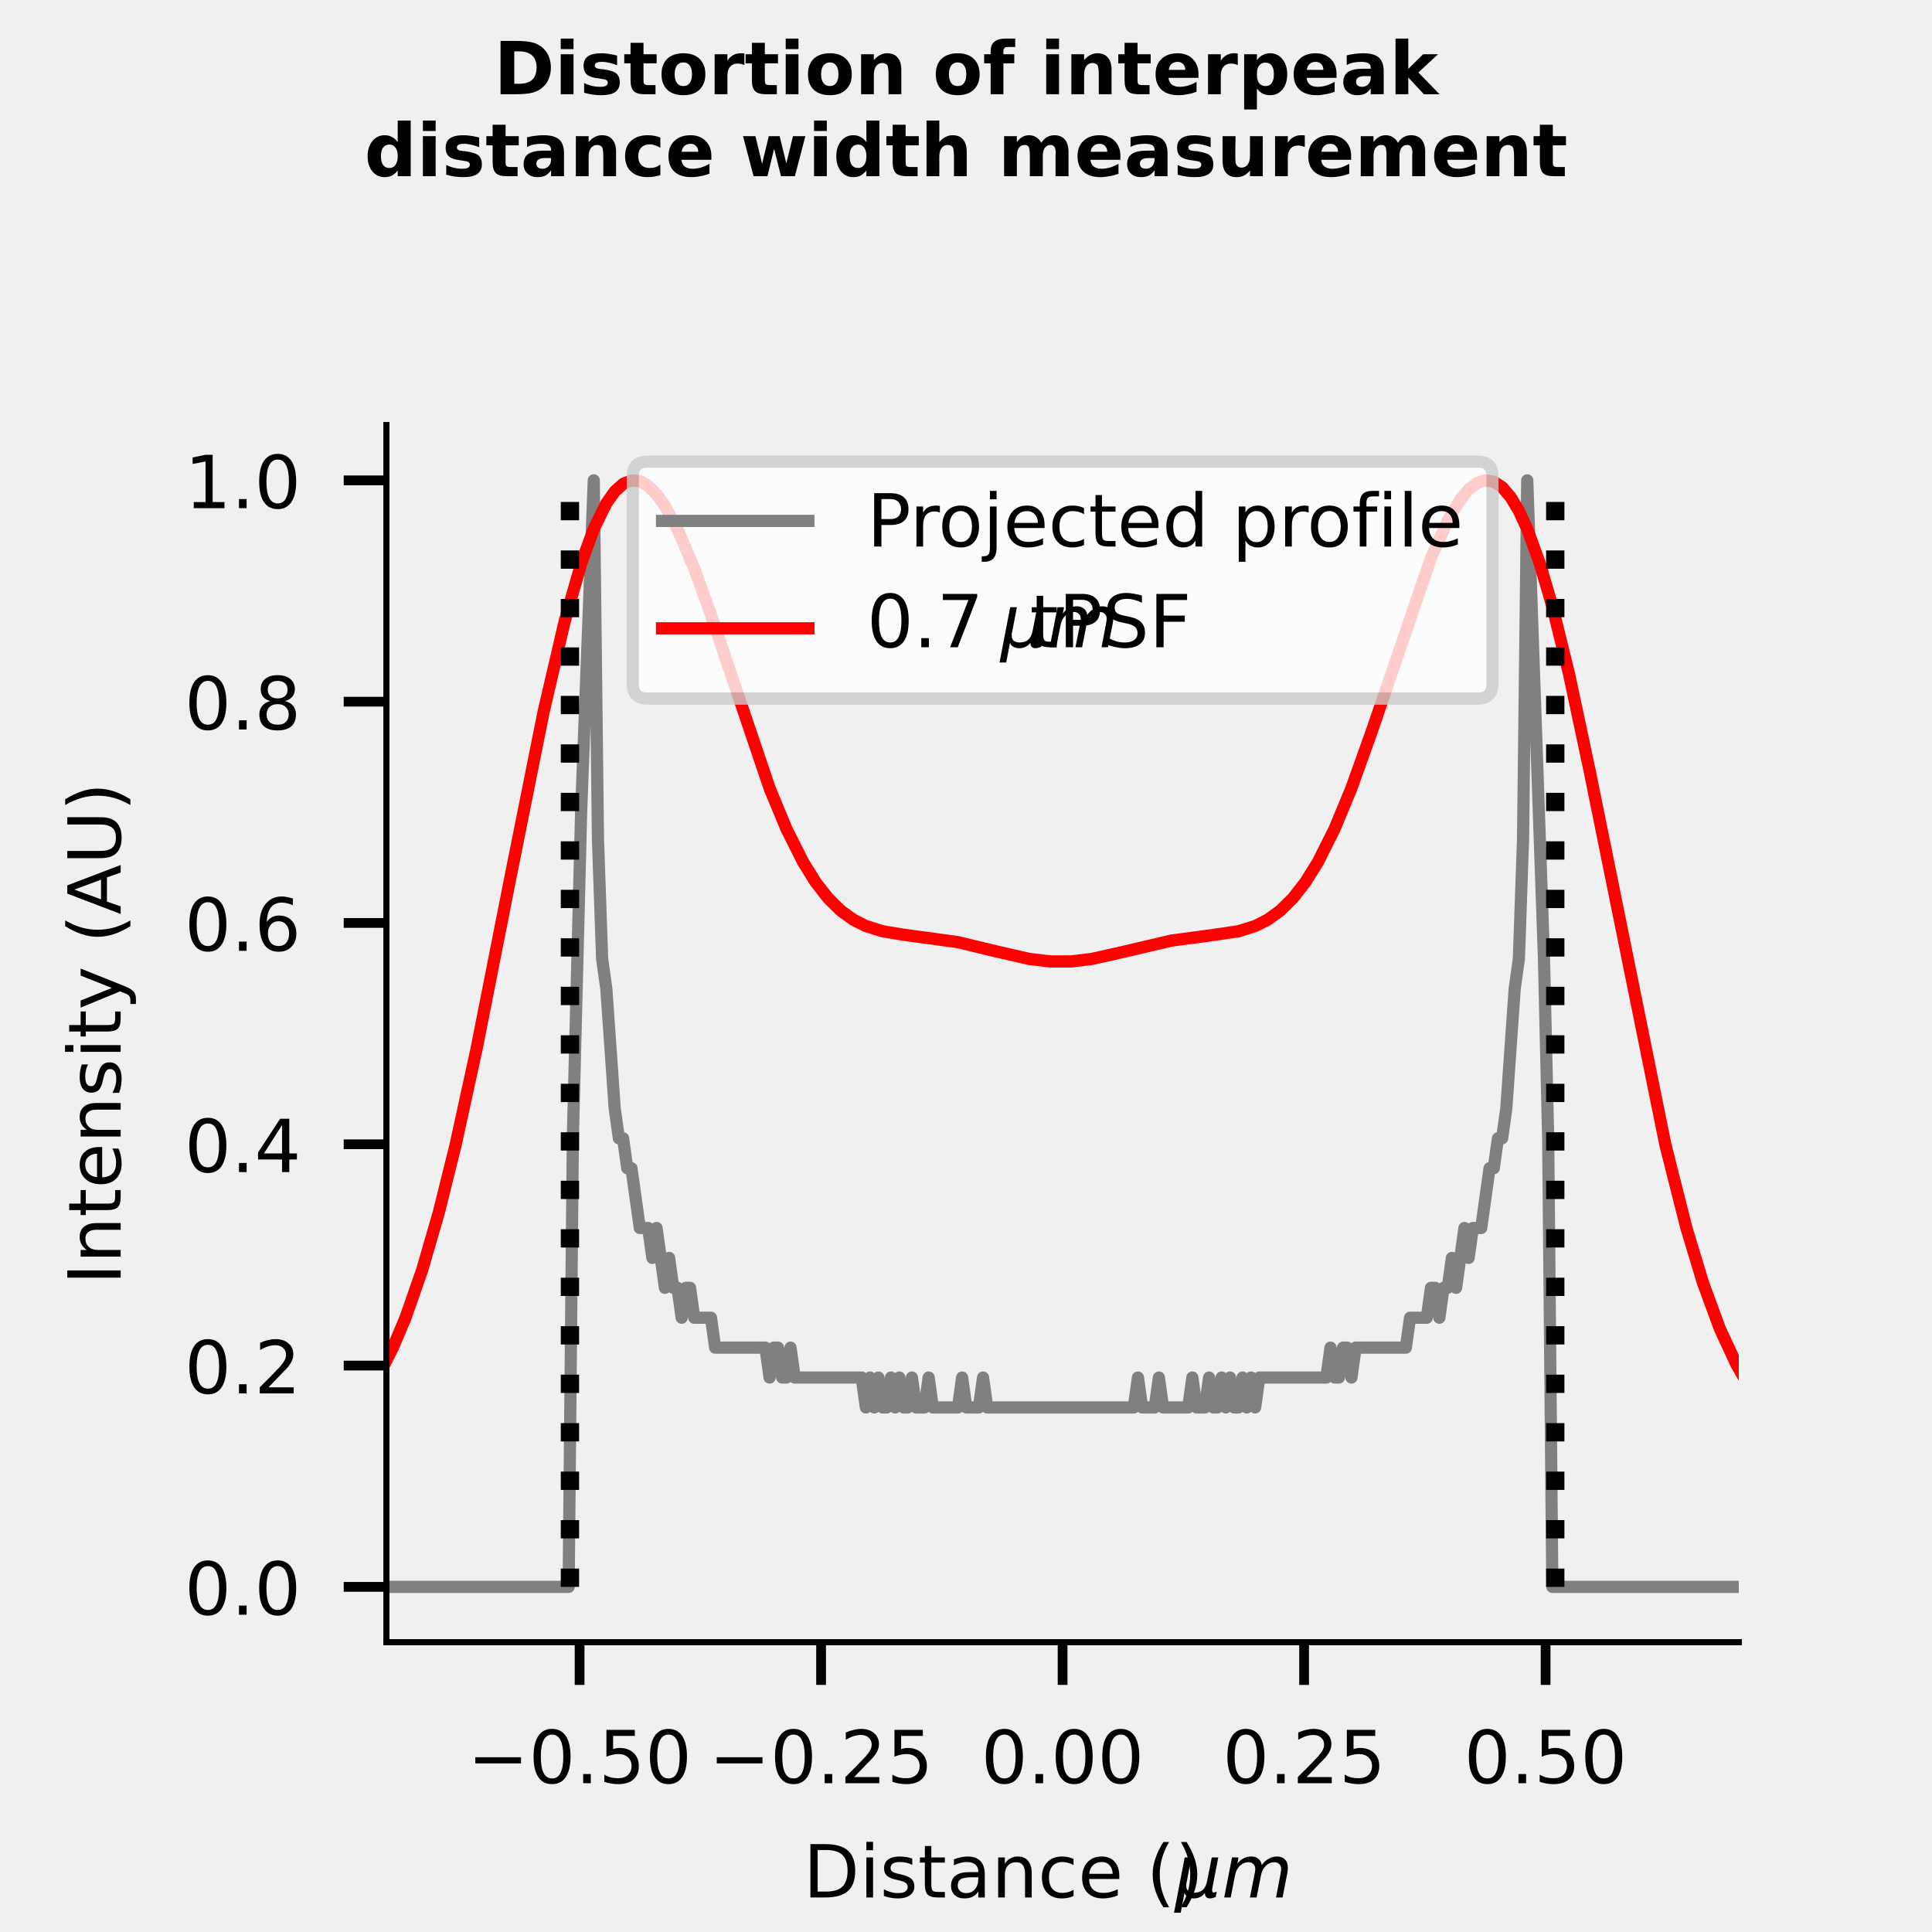
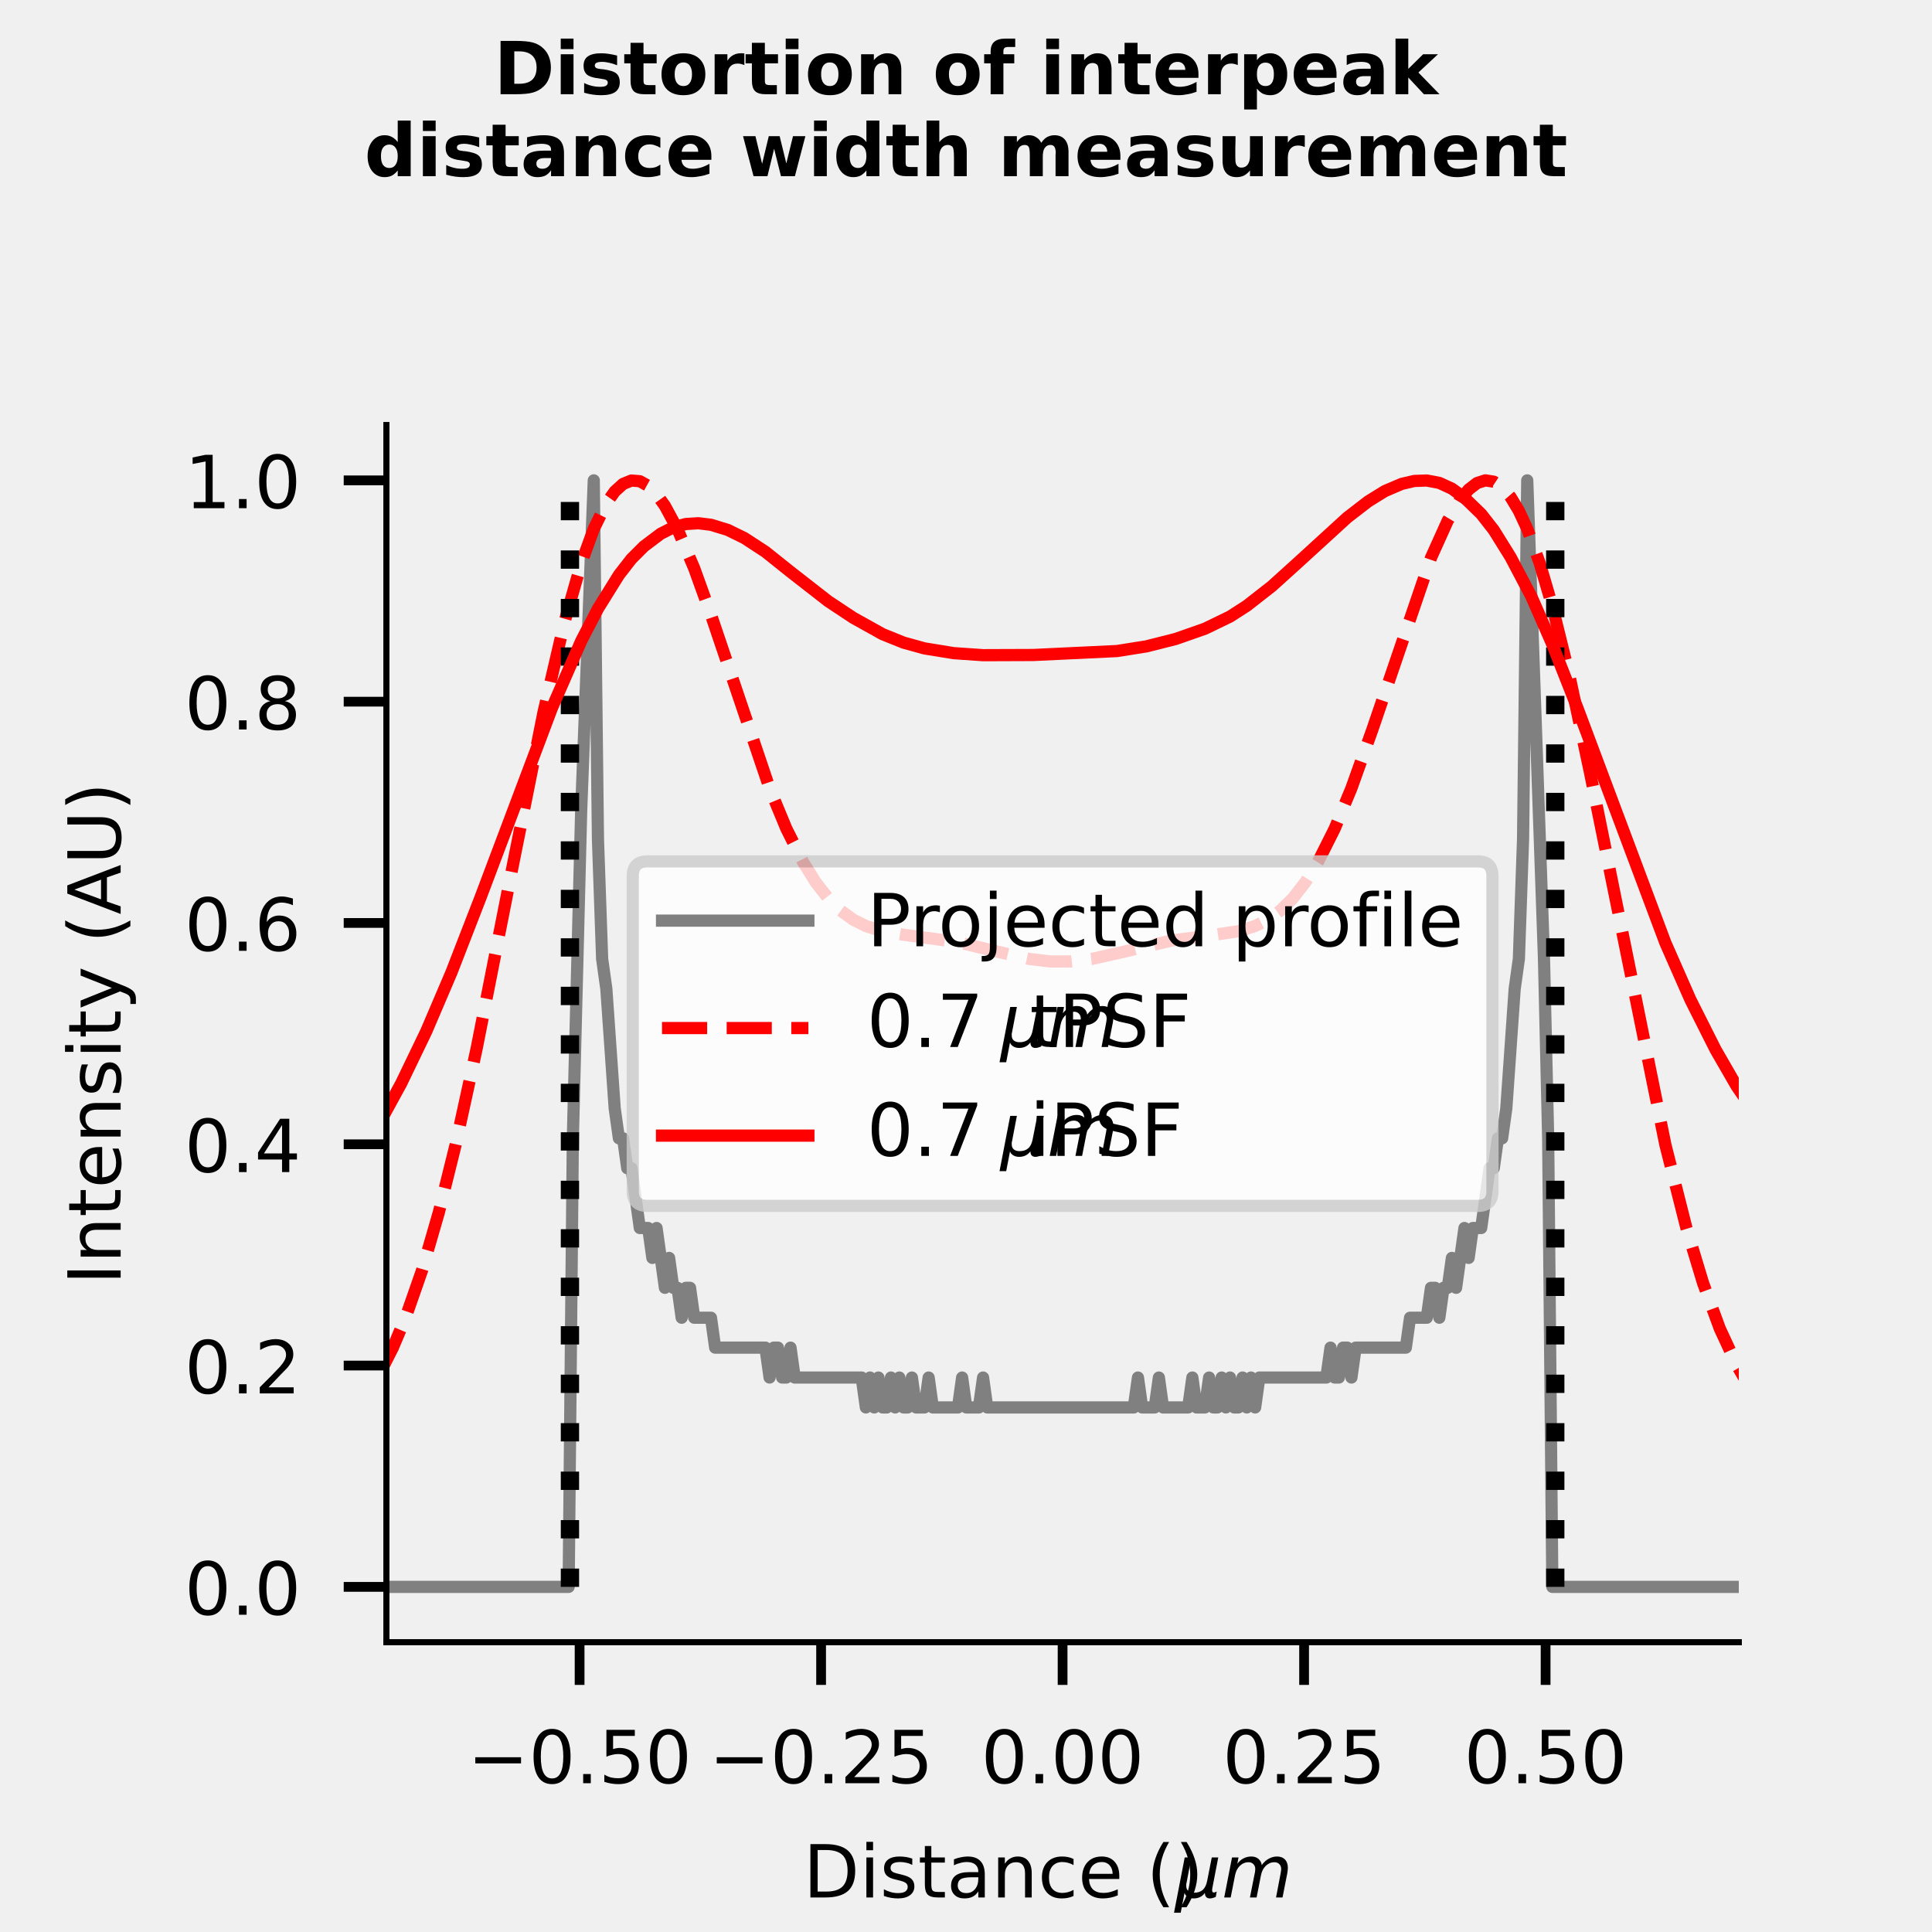
<svg xmlns="http://www.w3.org/2000/svg" xmlns:xlink="http://www.w3.org/1999/xlink" width="158.4pt" height="158.4pt" viewBox="0 0 158.4 158.4" version="1.1">
  <defs>
    <style type="text/css">*{stroke-linejoin: round; stroke-linecap: butt}</style>
  </defs>
  <g id="figure_1">
    <g id="patch_1">
      <path d="M 0 158.4  L 158.4 158.4  L 158.4 0  L 0 0  L 0 158.4  z " style="fill: none" />
    </g>
    <g id="axes_1">
      <g id="patch_2">
        <path d="M 31.68 134.64  L 142.56 134.64  L 142.56 34.848  L 31.68 34.848  L 31.68 134.64  z " style="fill: none" />
      </g>
      <g id="matplotlib.axis_1">
        <g id="xtick_1">
          <g id="line2d_1">
            <defs>
-               <path id="m697a9c7d28" d="M 0 0  L 0 3.5  " style="stroke: #000000; stroke-width: 0.8" />
+               <path id="m1d3957ad76" d="M 0 0  L 0 3.5  " style="stroke: #000000; stroke-width: 0.8" />
            </defs>
            <g>
-               <use xlink:href="#m697a9c7d28" x="47.52" y="134.64" style="stroke: #000000; stroke-width: 0.8" />
+               <use xlink:href="#m1d3957ad76" x="47.52" y="134.64" style="stroke: #000000; stroke-width: 0.8" />
            </g>
          </g>
          <g id="text_1">
            <text style="font: 6px 'DejaVu Sans', 'Arial', 'Helvetica', 'Lucida Grande', 'Verdana', 'Geneva', 'Lucid', 'Avant Garde', sans-serif; text-anchor: middle" x="47.52" y="146.199" transform="rotate(-0 47.52 146.1991)">−0.50</text>
          </g>
        </g>
        <g id="xtick_2">
          <g id="line2d_2">
            <g>
-               <use xlink:href="#m697a9c7d28" x="67.32" y="134.64" style="stroke: #000000; stroke-width: 0.8" />
+               <use xlink:href="#m1d3957ad76" x="67.32" y="134.64" style="stroke: #000000; stroke-width: 0.8" />
            </g>
          </g>
          <g id="text_2">
            <text style="font: 6px 'DejaVu Sans', 'Arial', 'Helvetica', 'Lucida Grande', 'Verdana', 'Geneva', 'Lucid', 'Avant Garde', sans-serif; text-anchor: middle" x="67.32" y="146.199" transform="rotate(-0 67.32 146.1991)">−0.25</text>
          </g>
        </g>
        <g id="xtick_3">
          <g id="line2d_3">
            <g>
-               <use xlink:href="#m697a9c7d28" x="87.12" y="134.64" style="stroke: #000000; stroke-width: 0.8" />
+               <use xlink:href="#m1d3957ad76" x="87.12" y="134.64" style="stroke: #000000; stroke-width: 0.8" />
            </g>
          </g>
          <g id="text_3">
            <text style="font: 6px 'DejaVu Sans', 'Arial', 'Helvetica', 'Lucida Grande', 'Verdana', 'Geneva', 'Lucid', 'Avant Garde', sans-serif; text-anchor: middle" x="87.12" y="146.199" transform="rotate(-0 87.12 146.1991)">0.00</text>
          </g>
        </g>
        <g id="xtick_4">
          <g id="line2d_4">
            <g>
-               <use xlink:href="#m697a9c7d28" x="106.92" y="134.64" style="stroke: #000000; stroke-width: 0.8" />
+               <use xlink:href="#m1d3957ad76" x="106.92" y="134.64" style="stroke: #000000; stroke-width: 0.8" />
            </g>
          </g>
          <g id="text_4">
            <text style="font: 6px 'DejaVu Sans', 'Arial', 'Helvetica', 'Lucida Grande', 'Verdana', 'Geneva', 'Lucid', 'Avant Garde', sans-serif; text-anchor: middle" x="106.92" y="146.199" transform="rotate(-0 106.92 146.1991)">0.25</text>
          </g>
        </g>
        <g id="xtick_5">
          <g id="line2d_5">
            <g>
-               <use xlink:href="#m697a9c7d28" x="126.72" y="134.64" style="stroke: #000000; stroke-width: 0.8" />
+               <use xlink:href="#m1d3957ad76" x="126.72" y="134.64" style="stroke: #000000; stroke-width: 0.8" />
            </g>
          </g>
          <g id="text_5">
            <text style="font: 6px 'DejaVu Sans', 'Arial', 'Helvetica', 'Lucida Grande', 'Verdana', 'Geneva', 'Lucid', 'Avant Garde', sans-serif; text-anchor: middle" x="126.72" y="146.199" transform="rotate(-0 126.72 146.1991)">0.50</text>
          </g>
        </g>
        <g id="text_6">
          <g transform="translate(65.85 156.0069)">
            <text>
              <tspan style="font: 6px 'DejaVu Sans'" x="0 4.62 6.287 9.413 11.766 15.442 19.245 22.544 26.235 28.143 40.146" y="-0.438">Distance ()</tspan>
              <tspan style="font: oblique 6px 'DejaVu Sans'" x="30.483 34.301" y="-0.438">μm</tspan>
            </text>
          </g>
        </g>
      </g>
      <g id="matplotlib.axis_2">
        <g id="ytick_1">
          <g id="line2d_6">
            <defs>
-               <path id="me2c3aa2c4b" d="M 0 0  L -3.5 0  " style="stroke: #000000; stroke-width: 0.8" />
+               <path id="m1f5b0e7d04" d="M 0 0  L -3.5 0  " style="stroke: #000000; stroke-width: 0.8" />
            </defs>
            <g>
-               <use xlink:href="#me2c3aa2c4b" x="31.68" y="130.104" style="stroke: #000000; stroke-width: 0.8" />
+               <use xlink:href="#m1f5b0e7d04" x="31.68" y="130.104" style="stroke: #000000; stroke-width: 0.8" />
            </g>
          </g>
          <g id="text_7">
            <text style="font: 6px 'DejaVu Sans', 'Arial', 'Helvetica', 'Lucida Grande', 'Verdana', 'Geneva', 'Lucid', 'Avant Garde', sans-serif; text-anchor: end" x="24.68" y="132.384" transform="rotate(-0 24.68 132.3835)">0.0</text>
          </g>
        </g>
        <g id="ytick_2">
          <g id="line2d_7">
            <g>
-               <use xlink:href="#me2c3aa2c4b" x="31.68" y="111.96" style="stroke: #000000; stroke-width: 0.8" />
+               <use xlink:href="#m1f5b0e7d04" x="31.68" y="111.96" style="stroke: #000000; stroke-width: 0.8" />
            </g>
          </g>
          <g id="text_8">
            <text style="font: 6px 'DejaVu Sans', 'Arial', 'Helvetica', 'Lucida Grande', 'Verdana', 'Geneva', 'Lucid', 'Avant Garde', sans-serif; text-anchor: end" x="24.68" y="114.24" transform="rotate(-0 24.68 114.2395)">0.2</text>
          </g>
        </g>
        <g id="ytick_3">
          <g id="line2d_8">
            <g>
-               <use xlink:href="#me2c3aa2c4b" x="31.68" y="93.816" style="stroke: #000000; stroke-width: 0.8" />
+               <use xlink:href="#m1f5b0e7d04" x="31.68" y="93.816" style="stroke: #000000; stroke-width: 0.8" />
            </g>
          </g>
          <g id="text_9">
            <text style="font: 6px 'DejaVu Sans', 'Arial', 'Helvetica', 'Lucida Grande', 'Verdana', 'Geneva', 'Lucid', 'Avant Garde', sans-serif; text-anchor: end" x="24.68" y="96.096" transform="rotate(-0 24.68 96.09553)">0.4</text>
          </g>
        </g>
        <g id="ytick_4">
          <g id="line2d_9">
            <g>
-               <use xlink:href="#me2c3aa2c4b" x="31.68" y="75.672" style="stroke: #000000; stroke-width: 0.8" />
+               <use xlink:href="#m1f5b0e7d04" x="31.68" y="75.672" style="stroke: #000000; stroke-width: 0.8" />
            </g>
          </g>
          <g id="text_10">
            <text style="font: 6px 'DejaVu Sans', 'Arial', 'Helvetica', 'Lucida Grande', 'Verdana', 'Geneva', 'Lucid', 'Avant Garde', sans-serif; text-anchor: end" x="24.68" y="77.952" transform="rotate(-0 24.68 77.95153)">0.6</text>
          </g>
        </g>
        <g id="ytick_5">
          <g id="line2d_10">
            <g>
-               <use xlink:href="#me2c3aa2c4b" x="31.68" y="57.528" style="stroke: #000000; stroke-width: 0.8" />
+               <use xlink:href="#m1f5b0e7d04" x="31.68" y="57.528" style="stroke: #000000; stroke-width: 0.8" />
            </g>
          </g>
          <g id="text_11">
            <text style="font: 6px 'DejaVu Sans', 'Arial', 'Helvetica', 'Lucida Grande', 'Verdana', 'Geneva', 'Lucid', 'Avant Garde', sans-serif; text-anchor: end" x="24.68" y="59.808" transform="rotate(-0 24.68 59.80753)">0.8</text>
          </g>
        </g>
        <g id="ytick_6">
          <g id="line2d_11">
            <g>
-               <use xlink:href="#me2c3aa2c4b" x="31.68" y="39.384" style="stroke: #000000; stroke-width: 0.8" />
+               <use xlink:href="#m1f5b0e7d04" x="31.68" y="39.384" style="stroke: #000000; stroke-width: 0.8" />
            </g>
          </g>
          <g id="text_12">
            <text style="font: 6px 'DejaVu Sans', 'Arial', 'Helvetica', 'Lucida Grande', 'Verdana', 'Geneva', 'Lucid', 'Avant Garde', sans-serif; text-anchor: end" x="24.68" y="41.664" transform="rotate(-0 24.68 41.66353)">1.0</text>
          </g>
        </g>
        <g id="text_13">
          <text style="font: 6px 'DejaVu Sans', 'Arial', 'Helvetica', 'Lucida Grande', 'Verdana', 'Geneva', 'Lucid', 'Avant Garde', sans-serif; text-anchor: middle" x="9.89" y="84.744" transform="rotate(-90 9.890313 84.744)">Intensity (AU)</text>
        </g>
      </g>
      <g id="line2d_12">
-         <path d="M 29.462 130.104  L 46.622 130.104  L 46.966 93.326  L 47.652 66.355  L 48.682 39.384  L 49.025 68.807  L 49.368 78.614  L 49.711 81.066  L 50.398 90.874  L 50.741 93.326  L 51.084 93.326  L 51.427 95.778  L 51.77 95.778  L 52.457 100.681  L 53.143 100.681  L 53.486 103.133  L 53.83 100.681  L 54.516 105.585  L 54.859 103.133  L 55.202 105.585  L 55.546 105.585  L 55.889 108.037  L 56.232 105.585  L 56.575 105.585  L 56.918 108.037  L 58.291 108.037  L 58.634 110.489  L 62.753 110.489  L 63.096 112.941  L 63.439 110.489  L 63.782 110.489  L 64.126 112.941  L 64.469 112.941  L 64.812 110.489  L 65.155 112.941  L 70.646 112.941  L 70.99 115.393  L 71.333 112.941  L 71.676 115.393  L 72.019 112.941  L 72.362 115.393  L 72.706 115.393  L 73.049 112.941  L 73.392 115.393  L 73.735 112.941  L 74.078 115.393  L 74.422 115.393  L 74.765 112.941  L 75.108 115.393  L 75.794 115.393  L 76.138 112.941  L 76.481 115.393  L 78.54 115.393  L 78.883 112.941  L 79.226 115.393  L 80.256 115.393  L 80.599 112.941  L 80.942 115.393  L 92.954 115.393  L 93.298 112.941  L 93.641 115.393  L 94.67 115.393  L 95.014 112.941  L 95.357 115.393  L 97.416 115.393  L 97.759 112.941  L 98.102 115.393  L 98.789 115.393  L 99.132 112.941  L 99.475 115.393  L 99.818 115.393  L 100.162 112.941  L 100.505 115.393  L 100.848 112.941  L 101.191 115.393  L 101.534 115.393  L 101.878 112.941  L 102.221 115.393  L 102.564 112.941  L 102.907 115.393  L 103.25 112.941  L 108.742 112.941  L 109.085 110.489  L 109.428 112.941  L 109.771 112.941  L 110.114 110.489  L 110.458 110.489  L 110.801 112.941  L 111.144 110.489  L 115.262 110.489  L 115.606 108.037  L 116.978 108.037  L 117.322 105.585  L 117.665 105.585  L 118.008 108.037  L 118.351 105.585  L 118.694 105.585  L 119.038 103.133  L 119.381 105.585  L 120.067 100.681  L 120.41 103.133  L 120.754 100.681  L 121.44 100.681  L 122.126 95.778  L 122.47 95.778  L 122.813 93.326  L 123.156 93.326  L 123.499 90.874  L 124.186 81.066  L 124.529 78.614  L 124.872 68.807  L 125.215 39.384  L 126.588 78.614  L 126.931 93.326  L 127.274 130.104  L 144.434 130.104  L 144.434 130.104  " clip-path="url(#p5a9c45711b)" style="fill: none; stroke: #808080; stroke-linecap: square" />
+         <path d="M 29.462 130.104  L 46.622 130.104  L 46.966 93.326  L 47.652 66.355  L 48.682 39.384  L 49.025 68.807  L 49.368 78.614  L 49.711 81.066  L 50.398 90.874  L 50.741 93.326  L 51.084 93.326  L 51.427 95.778  L 51.77 95.778  L 52.457 100.681  L 53.143 100.681  L 53.486 103.133  L 53.83 100.681  L 54.516 105.585  L 54.859 103.133  L 55.202 105.585  L 55.546 105.585  L 55.889 108.037  L 56.232 105.585  L 56.575 105.585  L 56.918 108.037  L 58.291 108.037  L 58.634 110.489  L 62.753 110.489  L 63.096 112.941  L 63.439 110.489  L 63.782 110.489  L 64.126 112.941  L 64.469 112.941  L 64.812 110.489  L 65.155 112.941  L 70.646 112.941  L 70.99 115.393  L 71.333 112.941  L 71.676 115.393  L 72.019 112.941  L 72.362 115.393  L 72.706 115.393  L 73.049 112.941  L 73.392 115.393  L 73.735 112.941  L 74.078 115.393  L 74.422 115.393  L 74.765 112.941  L 75.108 115.393  L 75.794 115.393  L 76.138 112.941  L 76.481 115.393  L 78.54 115.393  L 78.883 112.941  L 79.226 115.393  L 80.256 115.393  L 80.599 112.941  L 80.942 115.393  L 92.954 115.393  L 93.298 112.941  L 93.641 115.393  L 94.67 115.393  L 95.014 112.941  L 95.357 115.393  L 97.416 115.393  L 97.759 112.941  L 98.102 115.393  L 98.789 115.393  L 99.132 112.941  L 99.475 115.393  L 99.818 115.393  L 100.162 112.941  L 100.505 115.393  L 100.848 112.941  L 101.191 115.393  L 101.534 115.393  L 101.878 112.941  L 102.221 115.393  L 102.564 112.941  L 102.907 115.393  L 103.25 112.941  L 108.742 112.941  L 109.085 110.489  L 109.428 112.941  L 109.771 112.941  L 110.114 110.489  L 110.458 110.489  L 110.801 112.941  L 111.144 110.489  L 115.262 110.489  L 115.606 108.037  L 116.978 108.037  L 117.322 105.585  L 117.665 105.585  L 118.008 108.037  L 118.351 105.585  L 118.694 105.585  L 119.038 103.133  L 119.381 105.585  L 120.067 100.681  L 120.41 103.133  L 120.754 100.681  L 121.44 100.681  L 122.126 95.778  L 122.47 95.778  L 122.813 93.326  L 123.156 93.326  L 123.499 90.874  L 124.186 81.066  L 124.529 78.614  L 124.872 68.807  L 125.215 39.384  L 126.588 78.614  L 126.931 93.326  L 127.274 130.104  L 144.434 130.104  L 144.434 130.104  " clip-path="url(#p00ceb9c979)" style="fill: none; stroke: #808080; stroke-linecap: square" />
      </g>
      <g id="line2d_13">
-         <path d="M -1 128.211  L 9.9 126.341  L 12.302 125.581  L 14.705 124.564  L 17.794 122.952  L 26.03 118.296  L 27.746 116.959  L 29.119 115.54  L 30.149 114.189  L 31.178 112.525  L 32.208 110.495  L 33.238 108.063  L 34.61 104.133  L 35.983 99.386  L 37.356 93.857  L 39.072 85.998  L 41.818 72.088  L 44.563 58.39  L 46.279 51.009  L 47.652 46.195  L 48.682 43.363  L 49.711 41.268  L 50.398 40.299  L 51.084 39.677  L 51.77 39.397  L 52.457 39.454  L 53.143 39.833  L 53.83 40.515  L 54.516 41.478  L 55.546 43.383  L 56.918 46.598  L 58.291 50.405  L 63.096 64.621  L 64.469 67.935  L 65.842 70.673  L 66.871 72.327  L 67.901 73.648  L 68.93 74.662  L 69.96 75.404  L 70.99 75.923  L 72.362 76.352  L 74.078 76.636  L 78.54 77.244  L 81.629 77.991  L 84.374 78.619  L 86.09 78.827  L 87.806 78.827  L 89.522 78.619  L 91.925 78.08  L 96.043 77.115  L 98.789 76.751  L 101.534 76.352  L 102.907 75.923  L 103.937 75.404  L 104.966 74.662  L 105.996 73.648  L 107.026 72.327  L 108.055 70.673  L 109.428 67.935  L 110.801 64.621  L 112.517 59.818  L 117.322 45.734  L 118.694 42.692  L 119.724 40.962  L 120.41 40.137  L 121.097 39.605  L 121.783 39.384  L 122.47 39.493  L 123.156 39.945  L 123.842 40.741  L 124.529 41.882  L 125.215 43.363  L 126.245 46.195  L 127.274 49.705  L 128.647 55.283  L 130.363 63.349  L 136.541 93.857  L 138.257 100.648  L 139.63 105.193  L 141.002 108.923  L 142.375 111.89  L 143.405 113.669  L 144.434 115.121  L 145.807 116.64  L 147.18 117.804  L 148.896 118.951  L 152.328 120.86  L 159.4 124.661  L 159.4 124.661  " clip-path="url(#p5a9c45711b)" style="fill: none; stroke: #ff0000; stroke-linecap: square" />
+         <path d="M -1 128.211  L 9.9 126.341  L 12.302 125.581  L 14.705 124.564  L 17.794 122.952  L 26.03 118.296  L 27.746 116.959  L 29.119 115.54  L 30.149 114.189  L 31.178 112.525  L 32.208 110.495  L 33.238 108.063  L 34.61 104.133  L 35.983 99.386  L 37.356 93.857  L 39.072 85.998  L 41.818 72.088  L 44.563 58.39  L 46.279 51.009  L 47.652 46.195  L 48.682 43.363  L 49.711 41.268  L 50.398 40.299  L 51.084 39.677  L 51.77 39.397  L 52.457 39.454  L 53.143 39.833  L 53.83 40.515  L 54.516 41.478  L 55.546 43.383  L 56.918 46.598  L 58.291 50.405  L 63.096 64.621  L 64.469 67.935  L 65.842 70.673  L 66.871 72.327  L 67.901 73.648  L 68.93 74.662  L 69.96 75.404  L 70.99 75.923  L 72.362 76.352  L 74.078 76.636  L 78.54 77.244  L 81.629 77.991  L 84.374 78.619  L 86.09 78.827  L 87.806 78.827  L 89.522 78.619  L 91.925 78.08  L 96.043 77.115  L 98.789 76.751  L 101.534 76.352  L 102.907 75.923  L 103.937 75.404  L 104.966 74.662  L 105.996 73.648  L 107.026 72.327  L 108.055 70.673  L 109.428 67.935  L 110.801 64.621  L 112.517 59.818  L 117.322 45.734  L 118.694 42.692  L 119.724 40.962  L 120.41 40.137  L 121.097 39.605  L 121.783 39.384  L 122.47 39.493  L 123.156 39.945  L 123.842 40.741  L 124.529 41.882  L 125.215 43.363  L 126.245 46.195  L 127.274 49.705  L 128.647 55.283  L 130.363 63.349  L 136.541 93.857  L 138.257 100.648  L 139.63 105.193  L 141.002 108.923  L 142.375 111.89  L 143.405 113.669  L 144.434 115.121  L 145.807 116.64  L 147.18 117.804  L 148.896 118.951  L 152.328 120.86  L 159.4 124.661  L 159.4 124.661  " clip-path="url(#p00ceb9c979)" style="fill: none; stroke-dasharray: 3.7,1.6; stroke-dashoffset: 0; stroke: #ff0000" />
      </g>
      <g id="line2d_14">
-         <path d="M 46.728 130.104  L 46.728 39.384  " clip-path="url(#p5a9c45711b)" style="fill: none; stroke-dasharray: 1.5,2.475; stroke-dashoffset: 0; stroke: #000000; stroke-width: 1.5" />
+         <path d="M 46.728 130.104  L 46.728 39.384  " clip-path="url(#p00ceb9c979)" style="fill: none; stroke-dasharray: 1.5,2.475; stroke-dashoffset: 0; stroke: #000000; stroke-width: 1.5" />
      </g>
      <g id="line2d_15">
-         <path d="M 127.512 130.104  L 127.512 39.384  " clip-path="url(#p5a9c45711b)" style="fill: none; stroke-dasharray: 1.5,2.475; stroke-dashoffset: 0; stroke: #000000; stroke-width: 1.5" />
+         <path d="M 127.512 130.104  L 127.512 39.384  " clip-path="url(#p00ceb9c979)" style="fill: none; stroke-dasharray: 1.5,2.475; stroke-dashoffset: 0; stroke: #000000; stroke-width: 1.5" />
+       </g>
+       <g id="line2d_16">
+         <path d="M 29.462 94.635  L 31.178 91.963  L 32.894 88.824  L 34.954 84.547  L 37.013 79.728  L 39.415 73.536  L 45.25 58.05  L 47.652 52.552  L 49.025 49.905  L 50.741 47.143  L 51.77 45.819  L 52.8 44.792  L 54.173 43.757  L 55.202 43.238  L 56.232 42.963  L 57.262 42.899  L 58.291 43.026  L 59.664 43.445  L 61.037 44.117  L 62.753 45.239  L 64.812 46.884  L 67.901 49.291  L 69.96 50.656  L 72.362 51.993  L 74.078 52.685  L 75.794 53.16  L 78.197 53.551  L 80.599 53.717  L 84.718 53.702  L 91.582 53.377  L 93.984 52.996  L 96.386 52.389  L 98.789 51.547  L 100.848 50.55  L 102.221 49.667  L 104.28 48.057  L 106.339 46.197  L 110.458 42.433  L 112.174 41.109  L 113.546 40.261  L 114.919 39.674  L 115.949 39.433  L 116.978 39.396  L 118.008 39.592  L 119.038 40.064  L 120.067 40.809  L 121.44 42.141  L 122.47 43.458  L 123.842 45.664  L 125.558 48.918  L 127.274 52.836  L 129.334 58.061  L 136.541 77.301  L 138.6 81.975  L 140.659 86.066  L 142.375 89.041  L 143.748 91.05  L 144.434 91.943  L 144.434 91.943  " clip-path="url(#p00ceb9c979)" style="fill: none; stroke: #ff0000; stroke-linecap: square" />
      </g>
      <g id="patch_3">
        <path d="M 31.68 134.64  L 31.68 34.848  " style="fill: none; stroke: #000000; stroke-width: 0.5; stroke-linejoin: miter; stroke-linecap: square" />
      </g>
      <g id="patch_4">
        <path d="M 31.68 134.64  L 142.56 134.64  " style="fill: none; stroke: #000000; stroke-width: 0.5; stroke-linejoin: miter; stroke-linecap: square" />
      </g>
      <g id="legend_1">
        <g id="patch_5">
-           <path d="M 53.078 57.274  L 121.162 57.274  Q 122.362 57.274 122.362 56.074  L 122.362 39.048  Q 122.362 37.848 121.162 37.848  L 53.078 37.848  Q 51.878 37.848 51.878 39.048  L 51.878 56.074  Q 51.878 57.274 53.078 57.274  z " style="fill: #ffffff; opacity: 0.8; stroke: #cccccc; stroke-linejoin: miter" />
-         </g>
-         <g id="line2d_16">
-           <path d="M 54.278 42.707  L 60.278 42.707  L 66.278 42.707  " style="fill: none; stroke: #808080; stroke-linecap: square" />
+           <path d="M 53.078 98.867  L 121.162 98.867  Q 122.362 98.867 122.362 97.667  L 122.362 71.821  Q 122.362 70.621 121.162 70.621  L 53.078 70.621  Q 51.878 70.621 51.878 71.821  L 51.878 97.667  Q 51.878 98.867 53.078 98.867  z " style="fill: #ffffff; opacity: 0.8; stroke: #cccccc; stroke-linejoin: miter" />
+         </g>
+         <g id="line2d_17">
+           <path d="M 54.278 75.48  L 60.278 75.48  L 66.278 75.48  " style="fill: none; stroke: #808080; stroke-linecap: square" />
        </g>
        <g id="text_14">
-           <text style="font: 6px 'DejaVu Sans', 'Arial', 'Helvetica', 'Lucida Grande', 'Verdana', 'Geneva', 'Lucid', 'Avant Garde', sans-serif; text-anchor: start" x="71.078" y="44.807" transform="rotate(-0 71.07844 44.80706)">Projected profile</text>
-         </g>
-         <g id="line2d_17">
-           <path d="M 54.278 51.514  L 60.278 51.514  L 66.278 51.514  " style="fill: none; stroke: #ff0000; stroke-linecap: square" />
+           <text style="font: 6px 'DejaVu Sans', 'Arial', 'Helvetica', 'Lucida Grande', 'Verdana', 'Geneva', 'Lucid', 'Avant Garde', sans-serif; text-anchor: start" x="71.078" y="77.58" transform="rotate(-0 71.07844 77.58009)">Projected profile</text>
+         </g>
+         <g id="line2d_18">
+           <path d="M 54.278 84.287  L 60.278 84.287  L 66.278 84.287  " style="fill: none; stroke-dasharray: 3.7,1.6; stroke-dashoffset: 0; stroke: #ff0000" />
        </g>
        <g id="text_15">
-           <g transform="translate(71.07844 53.61394)">
+           <g transform="translate(71.07844 86.38697)">
            <text>
              <tspan style="font: 6px 'DejaVu Sans'" x="0 3.817 5.225 9.042 20.611 22.519 24.871 28.489 32.298" y="-0.547">0.7  tPSF</tspan>
              <tspan style="font: oblique 6px 'DejaVu Sans'" x="10.949 14.767" y="-0.547">μm</tspan>
            </text>
          </g>
        </g>
+         <g id="line2d_19">
+           <path d="M 54.278 93.107  L 60.278 93.107  L 66.278 93.107  " style="fill: none; stroke: #ff0000; stroke-linecap: square" />
+         </g>
+         <g id="text_16">
+           <g transform="translate(71.07844 95.20697)">
+             <text>
+               <tspan style="font: 6px 'DejaVu Sans'" x="0 3.817 5.225 9.042 20.611 22.519 24.186 27.804 31.612" y="-0.438">0.7  iPSF</tspan>
+               <tspan style="font: oblique 6px 'DejaVu Sans'" x="10.949 14.767" y="-0.438">μm</tspan>
+             </text>
+           </g>
+         </g>
      </g>
    </g>
-     <g id="text_16">
+     <g id="text_17">
      <text style="font: 700 6px 'DejaVu Sans', 'Arial', 'Helvetica', 'Lucida Grande', 'Verdana', 'Geneva', 'Lucid', 'Avant Garde', sans-serif" transform="translate(40.49344 7.727063)">Distortion of interpeak</text>
      <text style="font: 700 6px 'DejaVu Sans', 'Arial', 'Helvetica', 'Lucida Grande', 'Verdana', 'Geneva', 'Lucid', 'Avant Garde', sans-serif" transform="translate(29.87438 14.44575)">distance width measurement</text>
    </g>
  </g>
  <defs>
-     <clipPath id="p5a9c45711b">
+     <clipPath id="p00ceb9c979">
      <rect x="31.68" y="34.848" width="110.88" height="99.792" />
    </clipPath>
  </defs>
</svg>
